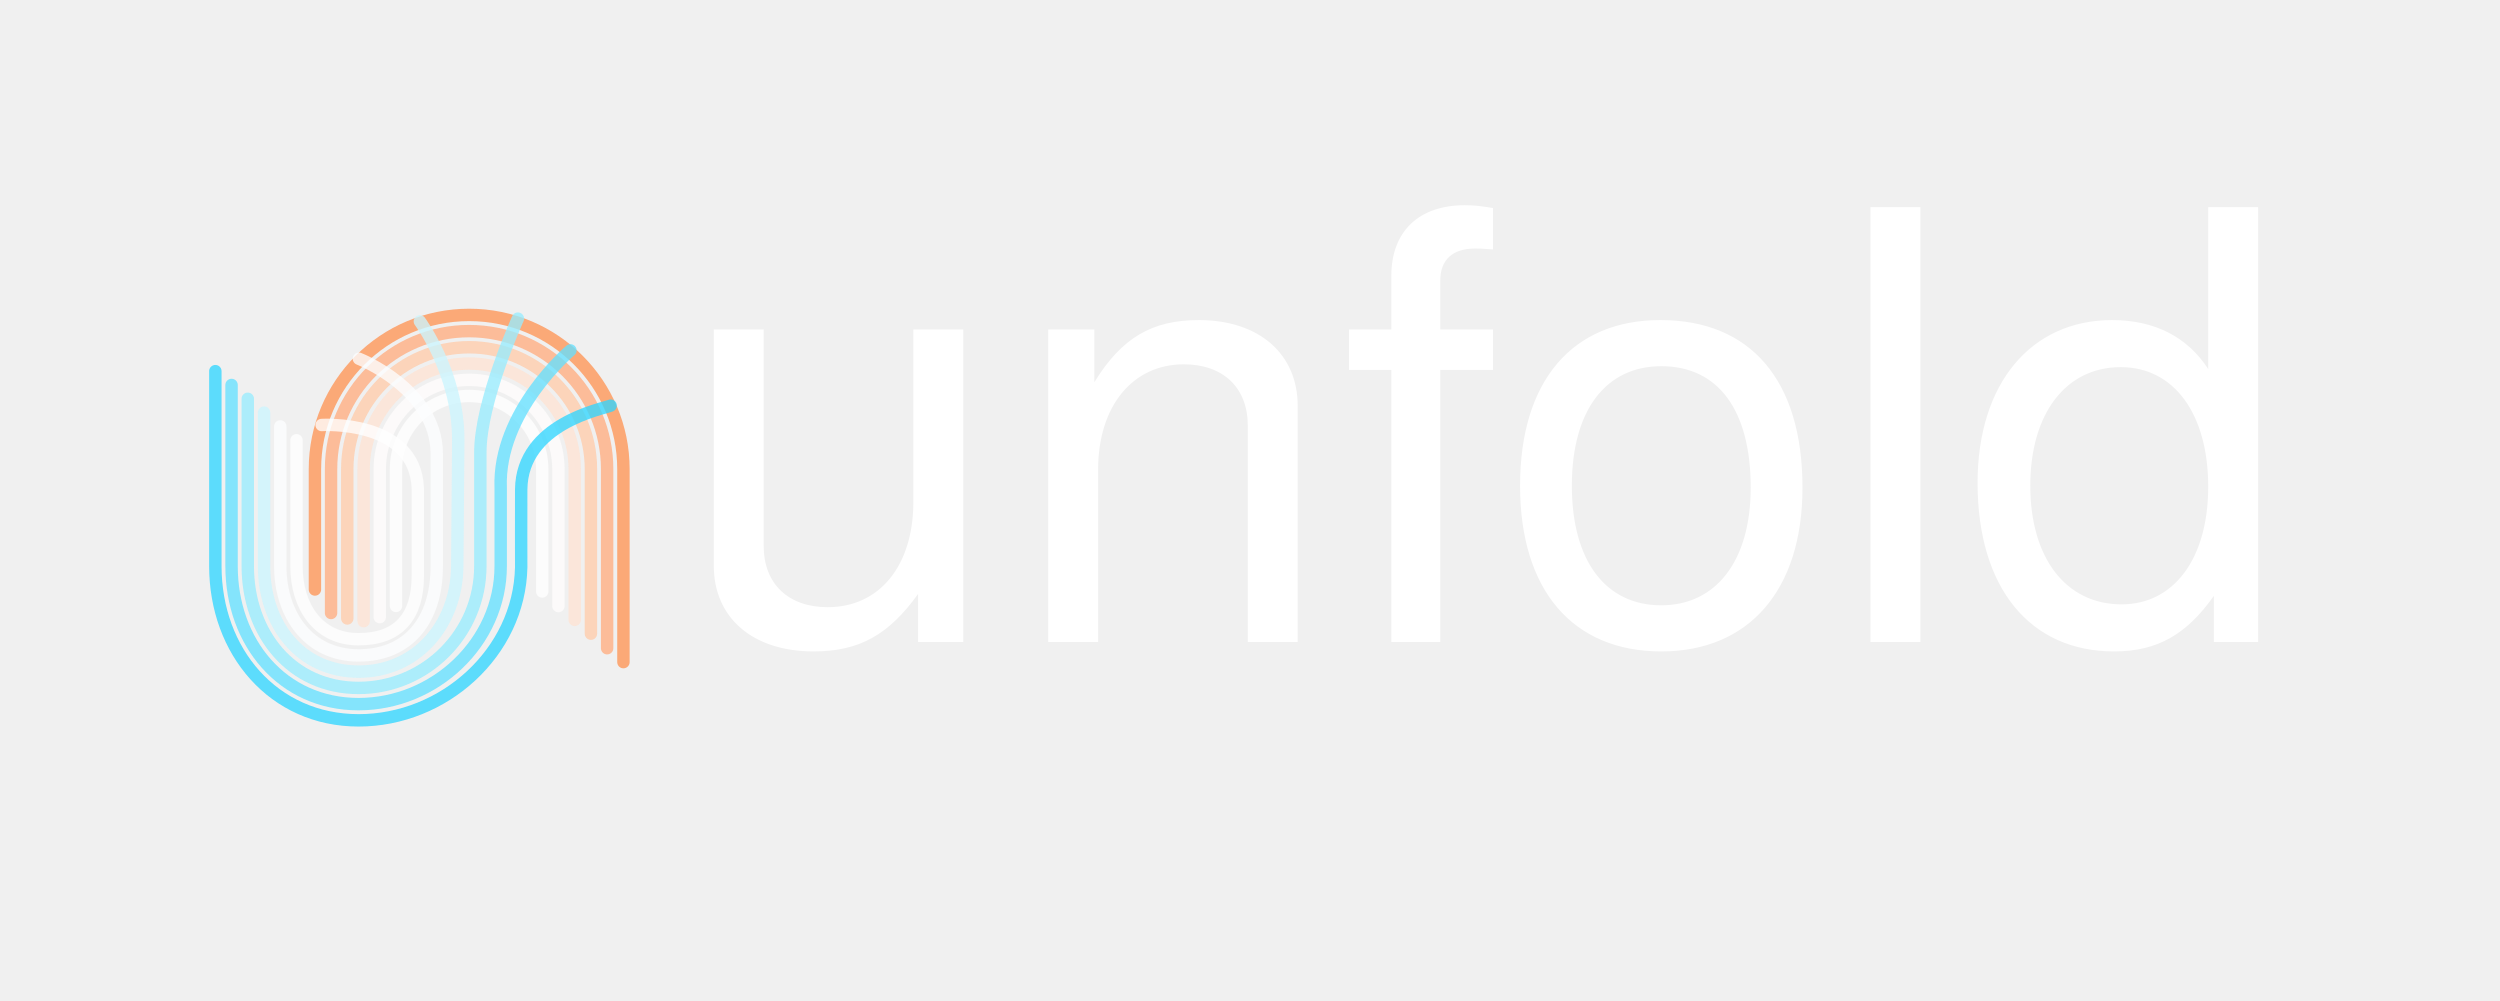
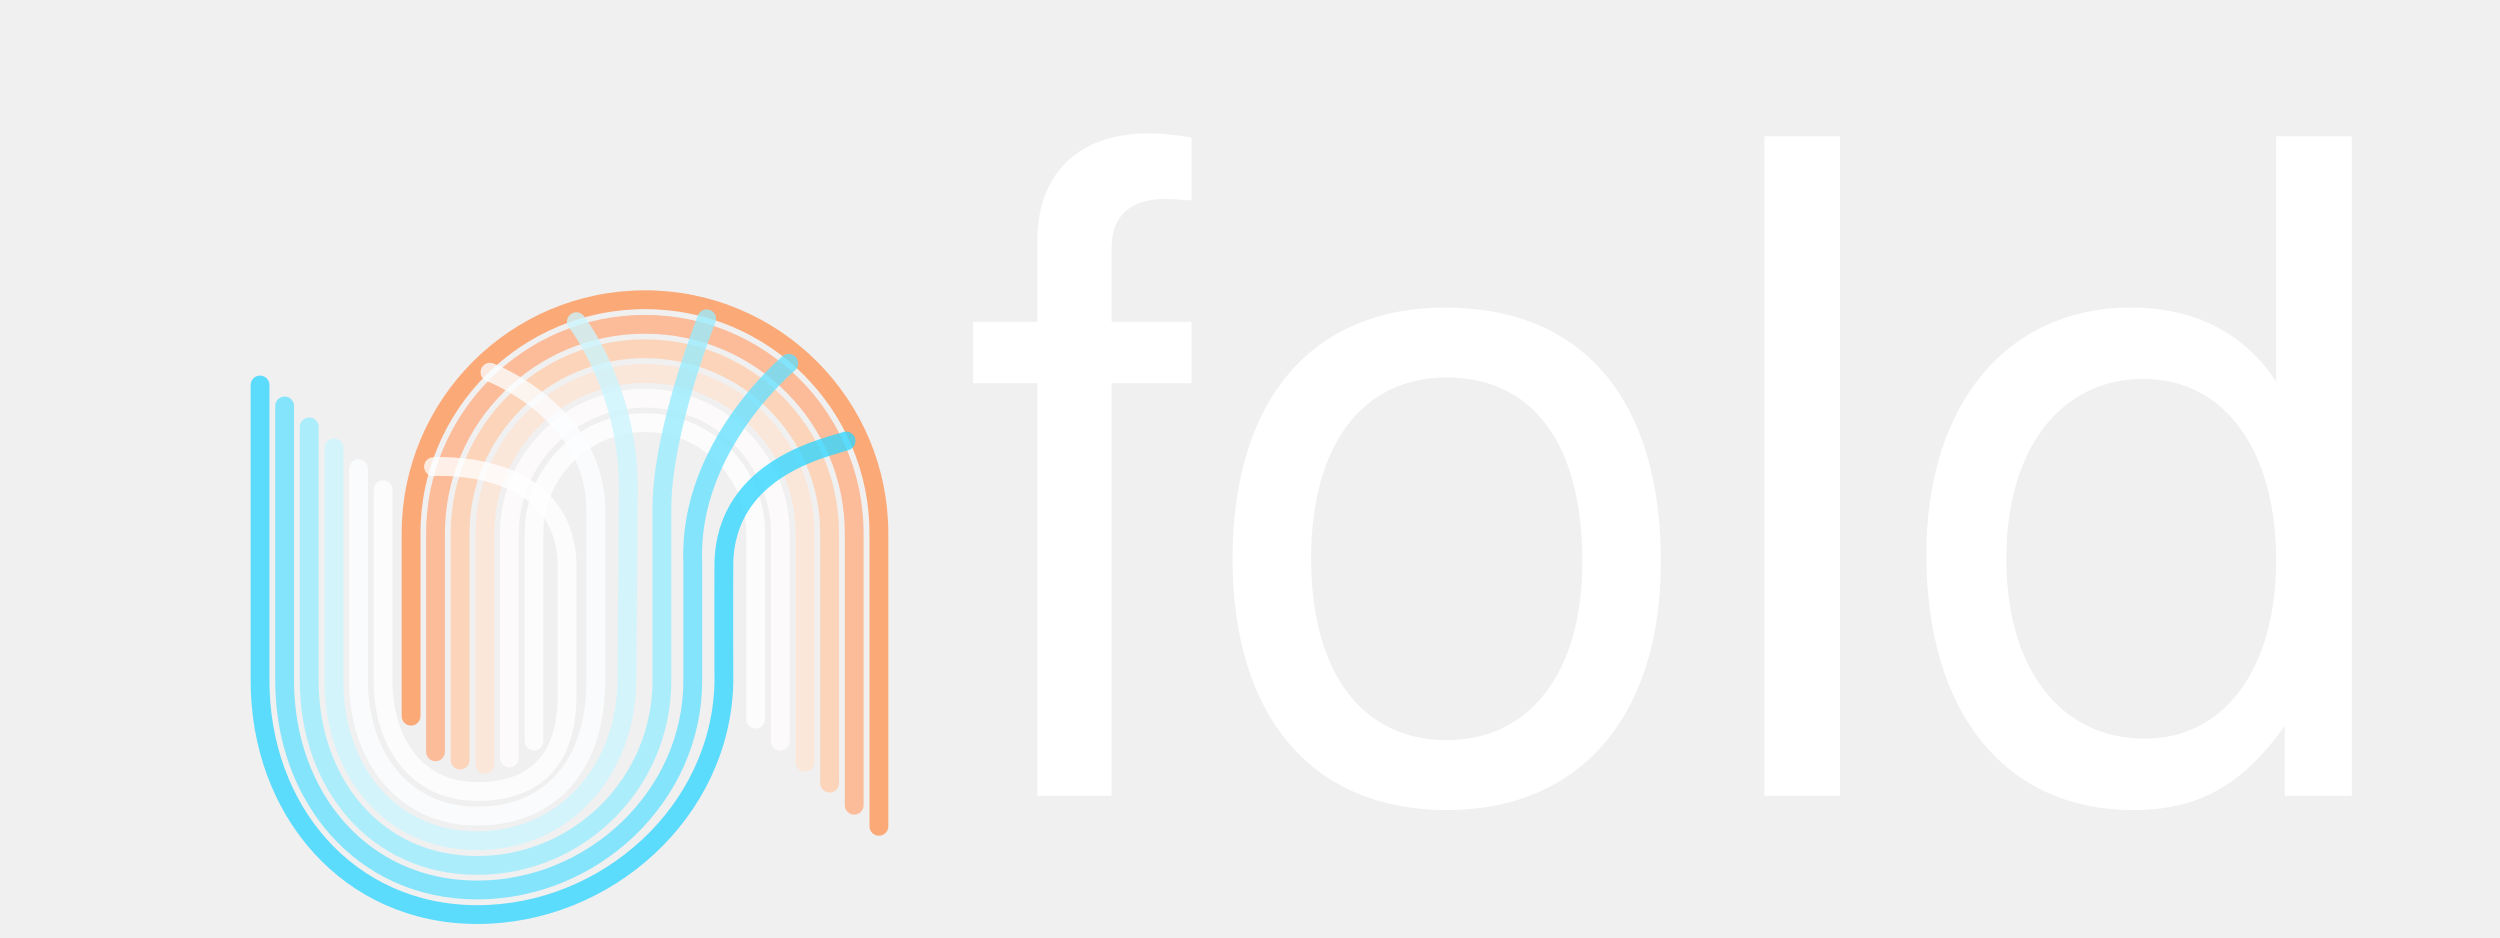
- <svg xmlns="http://www.w3.org/2000/svg" width="50mm" height="20mm" viewBox="0 0 50 20" version="1.1" id="svg11821">
+ <svg xmlns="http://www.w3.org/2000/svg" width="80mm" height="30mm" viewBox="0 0 80 30" version="1.1" id="svg11821">
  <defs id="defs11818" />
  <g id="layer1" transform="translate(-29.81202,-98.82065)">
-     <g id="g12625" transform="matrix(1.204945,0,0,1.204945,-6.966939,-21.11831)">
+     <g id="g12625" transform="matrix(2.923704,0,0,2.923704,-61.55822,-197.8925)">
      <g id="g5119" transform="matrix(1.372822,0,0,1.372822,-63.4248,34.42936)">
        <path id="path2081" style="opacity:0.77;fill:none;stroke:#fe9353;stroke-width:0.15;stroke-linecap:round;stroke-linejoin:round;stroke-dasharray:none;stop-color:#7f7f7f" d="m 75.972,55.433 v -2.333 c 0,-1.03 -0.835,-1.865 -1.865,-1.865 -1.03,0 -1.865,0.835 -1.865,1.865 v 1.455" />
        <path id="path2083" style="opacity:0.77;fill:none;stroke:#ffac7f;stroke-width:0.15;stroke-linecap:round;stroke-linejoin:round;stroke-dasharray:none;stop-color:#7f7f7f" d="m 75.775,55.265 v -2.165 c 0,-0.922 -0.747,-1.669 -1.669,-1.669 -0.922,0 -1.669,0.747 -1.669,1.669 v 1.739" />
        <path id="path2085" style="opacity:0.77;fill:none;stroke:#ffcba9;stroke-width:0.15;stroke-linecap:round;stroke-linejoin:round;stroke-dasharray:none;stop-color:#7f7f7f" d="m 75.579,55.089 v -1.99 c 0,-0.813 -0.659,-1.473 -1.473,-1.473 -0.813,0 -1.473,0.659 -1.473,1.473 v 1.806" />
        <path id="path2087" style="opacity:0.77;fill:none;stroke:#fee3d3;stroke-width:0.15;stroke-linecap:round;stroke-linejoin:round;stroke-dasharray:none;stop-color:#7f7f7f" d="m 75.383,54.922 v -1.823 c 0,-0.705 -0.571,-1.276 -1.276,-1.276 -0.705,0 -1.276,0.571 -1.276,1.276 v 1.839" />
        <path id="path2089" style="opacity:0.77;fill:none;stroke:#fffdfd;stroke-width:0.15;stroke-linecap:round;stroke-linejoin:round;stroke-dasharray:none;stop-color:#7f7f7f" d="m 75.186,54.755 v -1.655 c 0,-0.596 -0.484,-1.08 -1.08,-1.08 -0.596,0 -1.08,0.484 -1.08,1.08 v 1.789" />
        <path id="path2091" style="opacity:0.77;fill:none;stroke:#ffffff;stroke-width:0.15;stroke-linecap:round;stroke-linejoin:round;stroke-dasharray:none;stop-color:#7f7f7f" d="m 74.99,54.579 v -1.48 c -10e-7,-0.488 -0.396,-0.884 -0.884,-0.884 -0.488,0 -0.884,0.396 -0.884,0.884 v 1.655" />
-         <path id="path2093" style="opacity:0.77;fill:none;stroke:#30d5ff;stroke-width:0.15;stroke-linecap:round;stroke-linejoin:round;stroke-dasharray:none;stop-color:#7f7f7f" d="m 71.038,51.915 v 2.357 c 0,1.03 0.702,1.865 1.732,1.865 1.03,0 1.943,-0.819 1.966,-1.849 0,0 -0.002,-0.725 0,-0.943 0.008,-0.794 0.981,-0.972 1.081,-1.013" />
-         <path id="path2095" style="opacity:0.77;fill:none;stroke:#64e0ff;stroke-width:0.15;stroke-linecap:round;stroke-linejoin:round;stroke-dasharray:none;stop-color:#7f7f7f" d="m 71.234,52.082 v 2.19 c 0,0.922 0.614,1.669 1.535,1.669 0.922,0 1.719,-0.747 1.719,-1.669 v -0.945 c -0.037,-0.92 0.843,-1.663 0.843,-1.663" />
-         <path id="path2097" style="opacity:0.77;fill:none;stroke:#97ecfe;stroke-width:0.15;stroke-linecap:round;stroke-linejoin:round;stroke-dasharray:none;stop-color:#7f7f7f" d="m 71.43,52.249 v 2.023 c 0,0.813 0.526,1.473 1.339,1.473 0.813,0 1.473,-0.659 1.473,-1.473 v -1.374 c 0,-0.618 0.454,-1.618 0.454,-1.618" />
-         <path id="path2099" style="opacity:0.77;fill:none;stroke:#cbf5fe;stroke-width:0.15;stroke-linecap:round;stroke-linejoin:round;stroke-dasharray:none;stop-color:#7f7f7f" d="m 71.627,52.416 v 1.856 c 0,0.705 0.438,1.276 1.143,1.276 0.705,0 1.187,-0.571 1.193,-1.276 l 0.012,-1.53 c 0,-0.802 -0.464,-1.429 -0.464,-1.429" />
-         <path id="path2101" style="opacity:0.77;fill:none;stroke:#fdfeff;stroke-width:0.15;stroke-linecap:round;stroke-linejoin:round;stroke-dasharray:none;stop-color:#7f7f7f" d="m 71.823,52.583 v 1.689 c 0,0.596 0.35,1.08 0.946,1.08 0.596,0 0.946,-0.417 0.946,-1.08 v -1.355 c 0,-0.785 -0.941,-1.152 -0.941,-1.152" />
-         <path id="path2103" style="opacity:0.77;fill:none;stroke:#ffffff;stroke-width:0.15;stroke-linecap:round;stroke-linejoin:round;stroke-dasharray:none;stop-color:#7f7f7f" d="m 72.019,52.75 v 1.522 c 0,0.488 0.262,0.884 0.75,0.884 0.488,0 0.717,-0.279 0.717,-0.767 v -1.058 c -0.033,-0.836 -1.163,-0.765 -1.163,-0.765" />
+         <path id="path2093" style="opacity:0.77;fill:none;stroke:#30d5ff;stroke-width:0.15;stroke-linecap:round;stroke-linejoin:round;stroke-dasharray:none;stop-color:#7f7f7f" d="m 71.038,51.915 v 2.357 c 0,1.03 0.702,1.865 1.732,1.865 1.03,0 1.943,-0.819 1.966,-1.849 0,0 -0.002,-0.725 0,-0.943 0.008,-0.794 0.873,-0.942 0.974,-0.984" />
+         <path id="path2095" style="opacity:0.77;fill:none;stroke:#64e0ff;stroke-width:0.15;stroke-linecap:round;stroke-linejoin:round;stroke-dasharray:none;stop-color:#7f7f7f" d="m 71.234,52.082 v 2.19 c 0,0.922 0.614,1.669 1.535,1.669 0.922,0 1.719,-0.747 1.719,-1.669 v -0.945 c -0.037,-0.92 0.765,-1.585 0.765,-1.585" />
+         <path id="path2097" style="opacity:0.77;fill:none;stroke:#97ecfe;stroke-width:0.15;stroke-linecap:round;stroke-linejoin:round;stroke-dasharray:none;stop-color:#7f7f7f" d="m 71.43,52.249 v 2.023 c 0,0.813 0.526,1.473 1.339,1.473 0.813,0 1.473,-0.659 1.473,-1.473 v -1.374 c 0,-0.618 0.357,-1.511 0.357,-1.511" />
+         <path id="path2099" style="opacity:0.77;fill:none;stroke:#cbf5fe;stroke-width:0.15;stroke-linecap:round;stroke-linejoin:round;stroke-dasharray:none;stop-color:#7f7f7f" d="m 71.627,52.416 v 1.856 c 0,0.705 0.438,1.276 1.143,1.276 0.705,0 1.187,-0.571 1.193,-1.276 l 0.012,-1.53 c 0,-0.802 -0.415,-1.332 -0.415,-1.332" />
+         <path id="path2101" style="opacity:0.77;fill:none;stroke:#fdfeff;stroke-width:0.15;stroke-linecap:round;stroke-linejoin:round;stroke-dasharray:none;stop-color:#7f7f7f" d="m 71.823,52.583 v 1.689 c 0,0.596 0.35,1.08 0.946,1.08 0.596,0 0.946,-0.417 0.946,-1.08 v -1.355 c 0,-0.785 -0.844,-1.104 -0.844,-1.104" />
+         <path id="path2103" style="opacity:0.77;fill:none;stroke:#ffffff;stroke-width:0.15;stroke-linecap:round;stroke-linejoin:round;stroke-dasharray:none;stop-color:#7f7f7f" d="m 72.019,52.75 v 1.522 c 0,0.488 0.262,0.884 0.75,0.884 0.488,0 0.717,-0.279 0.717,-0.767 v -1.058 c -0.033,-0.836 -1.065,-0.765 -1.065,-0.765" />
      </g>
      <text xml:space="preserve" style="font-style:normal;font-variant:normal;font-weight:200;font-stretch:normal;font-size:9.9px;line-height:0px;font-family:'Helvetica Neue';-inkscape-font-specification:'Helvetica Neue, Ultra-Light';font-variant-ligatures:normal;font-variant-caps:normal;font-variant-numeric:normal;font-variant-east-asian:normal;fill:#ffffff;fill-opacity:1;stroke:none;stroke-width:2.806;stroke-opacity:1" x="41.729" y="110.192" id="text2107">
-         <tspan id="tspan2105" style="fill:#ffffff;fill-opacity:1;stroke-width:2.806" x="41.729" y="110.192">unfold</tspan>
+         <tspan id="tspan2105" style="fill:#ffffff;fill-opacity:1;stroke-width:2.806" x="41.729" y="110.192">fold</tspan>
      </text>
    </g>
  </g>
</svg>
